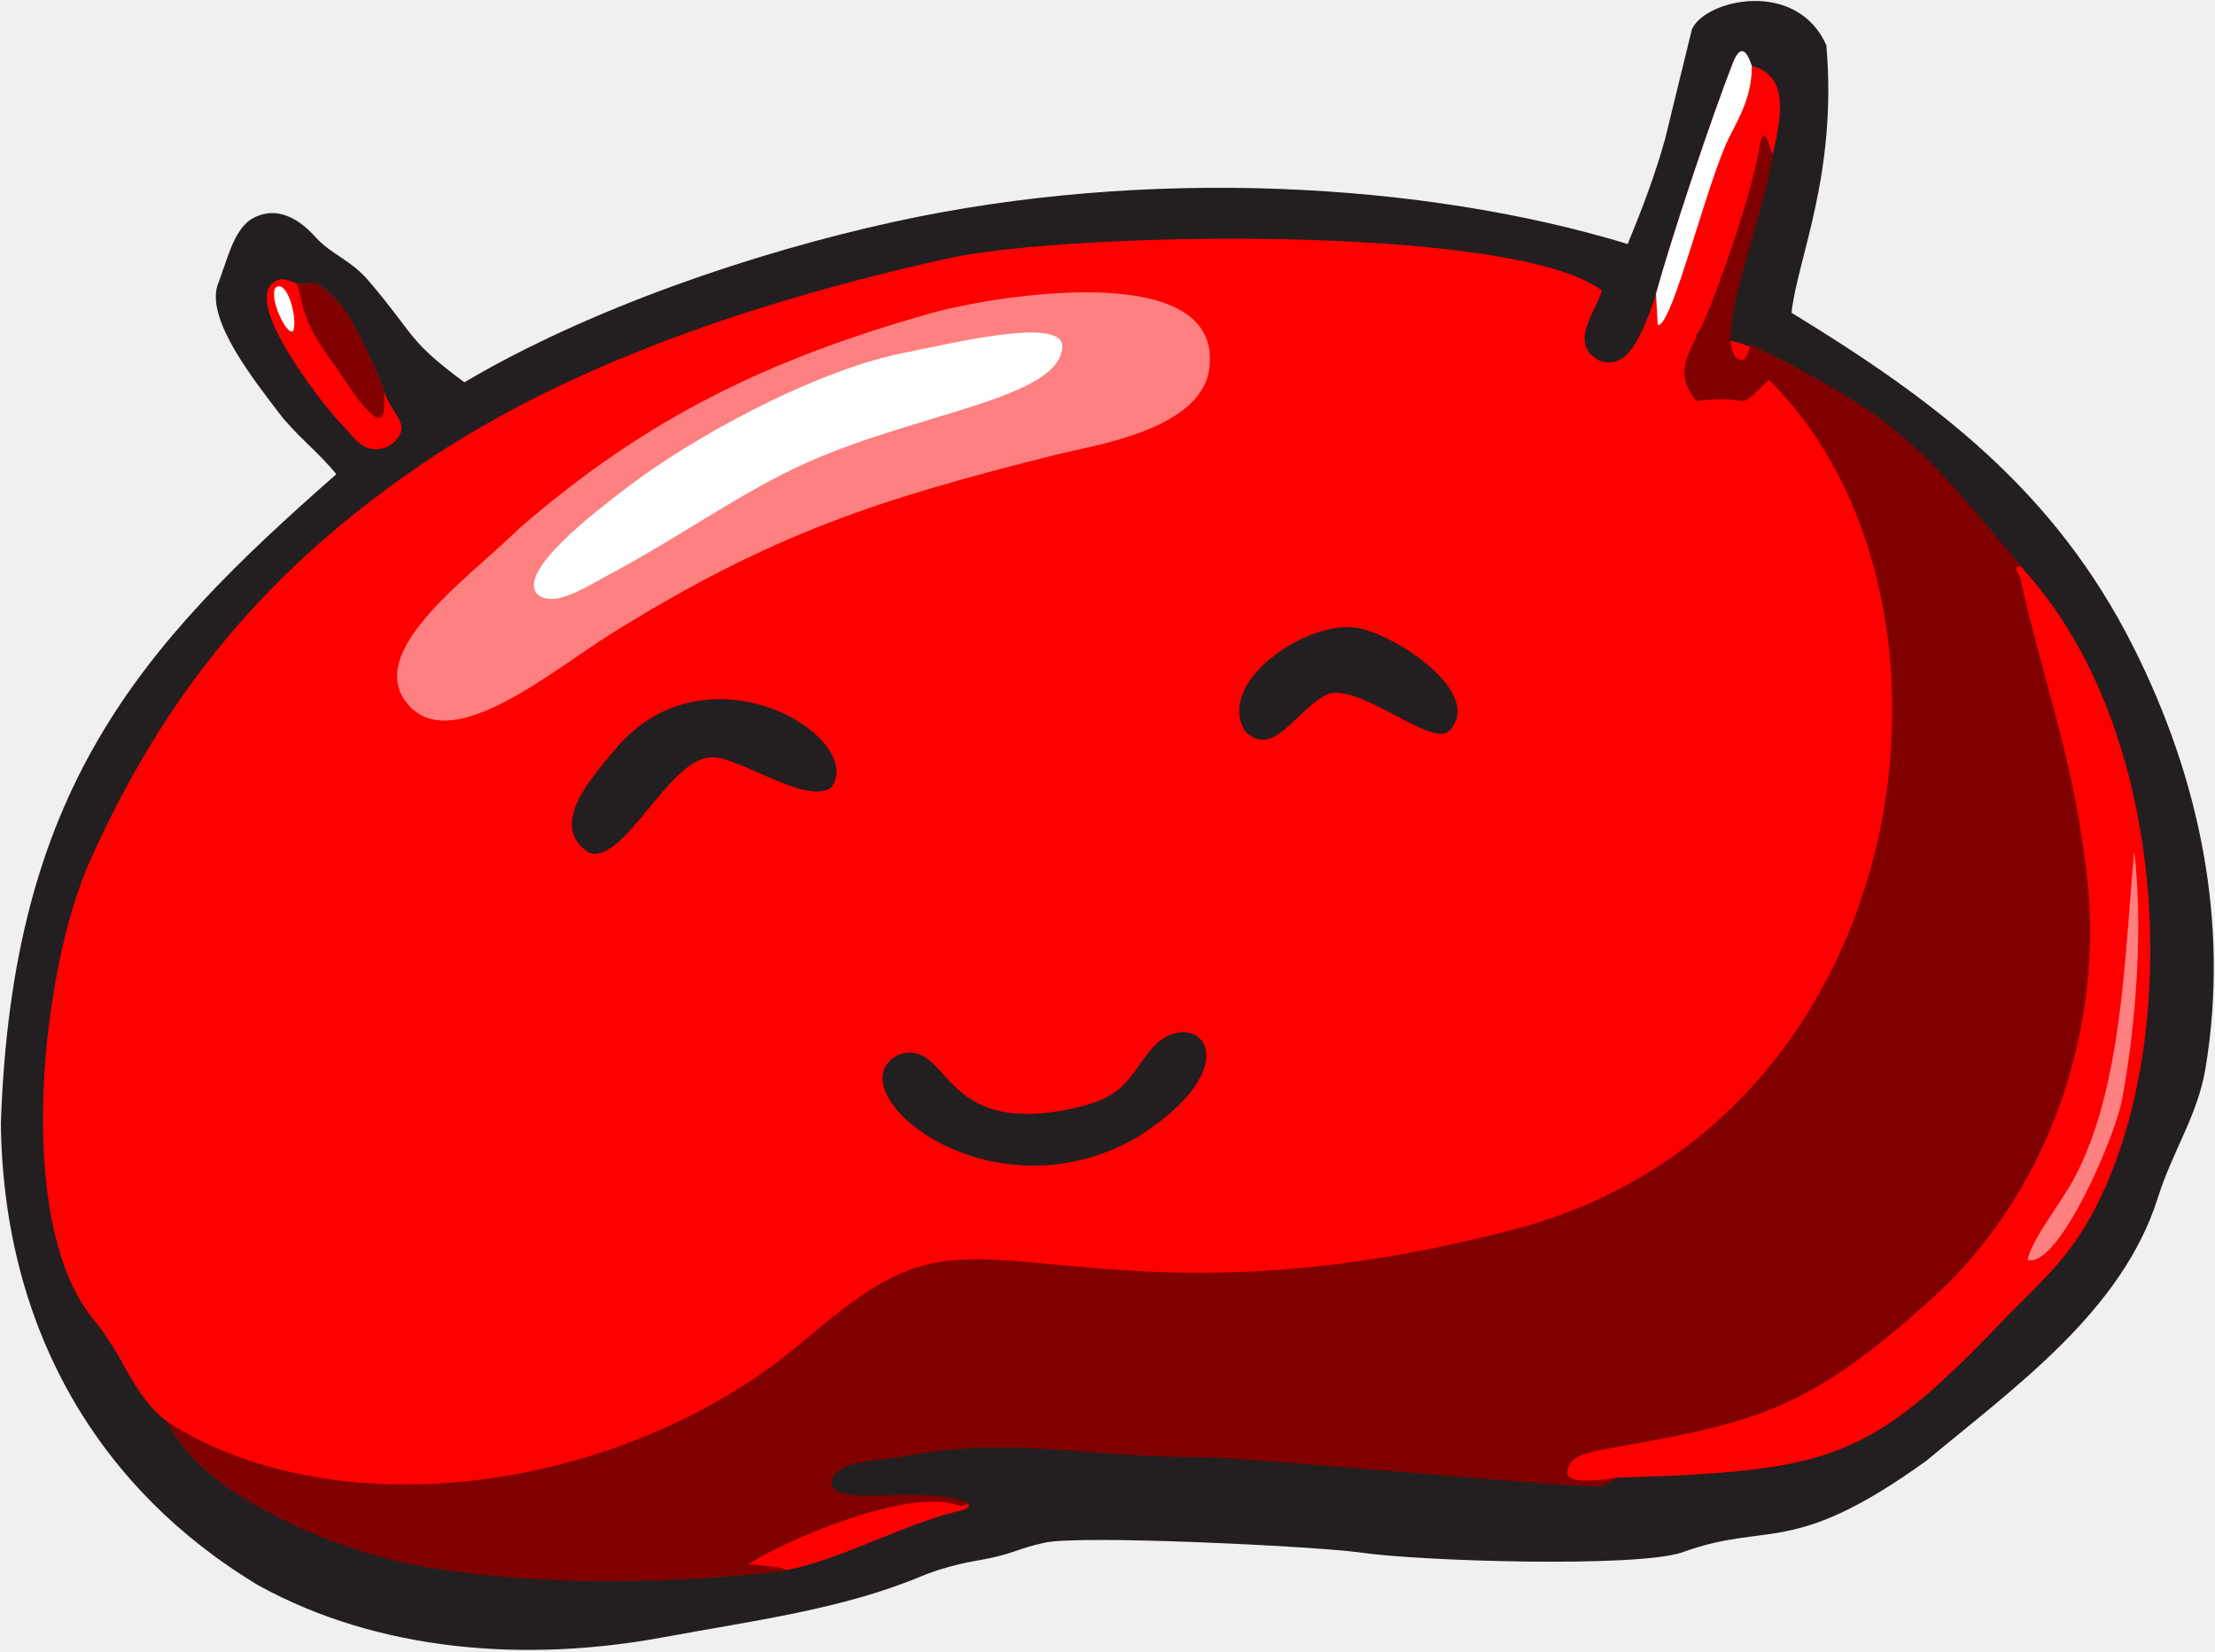
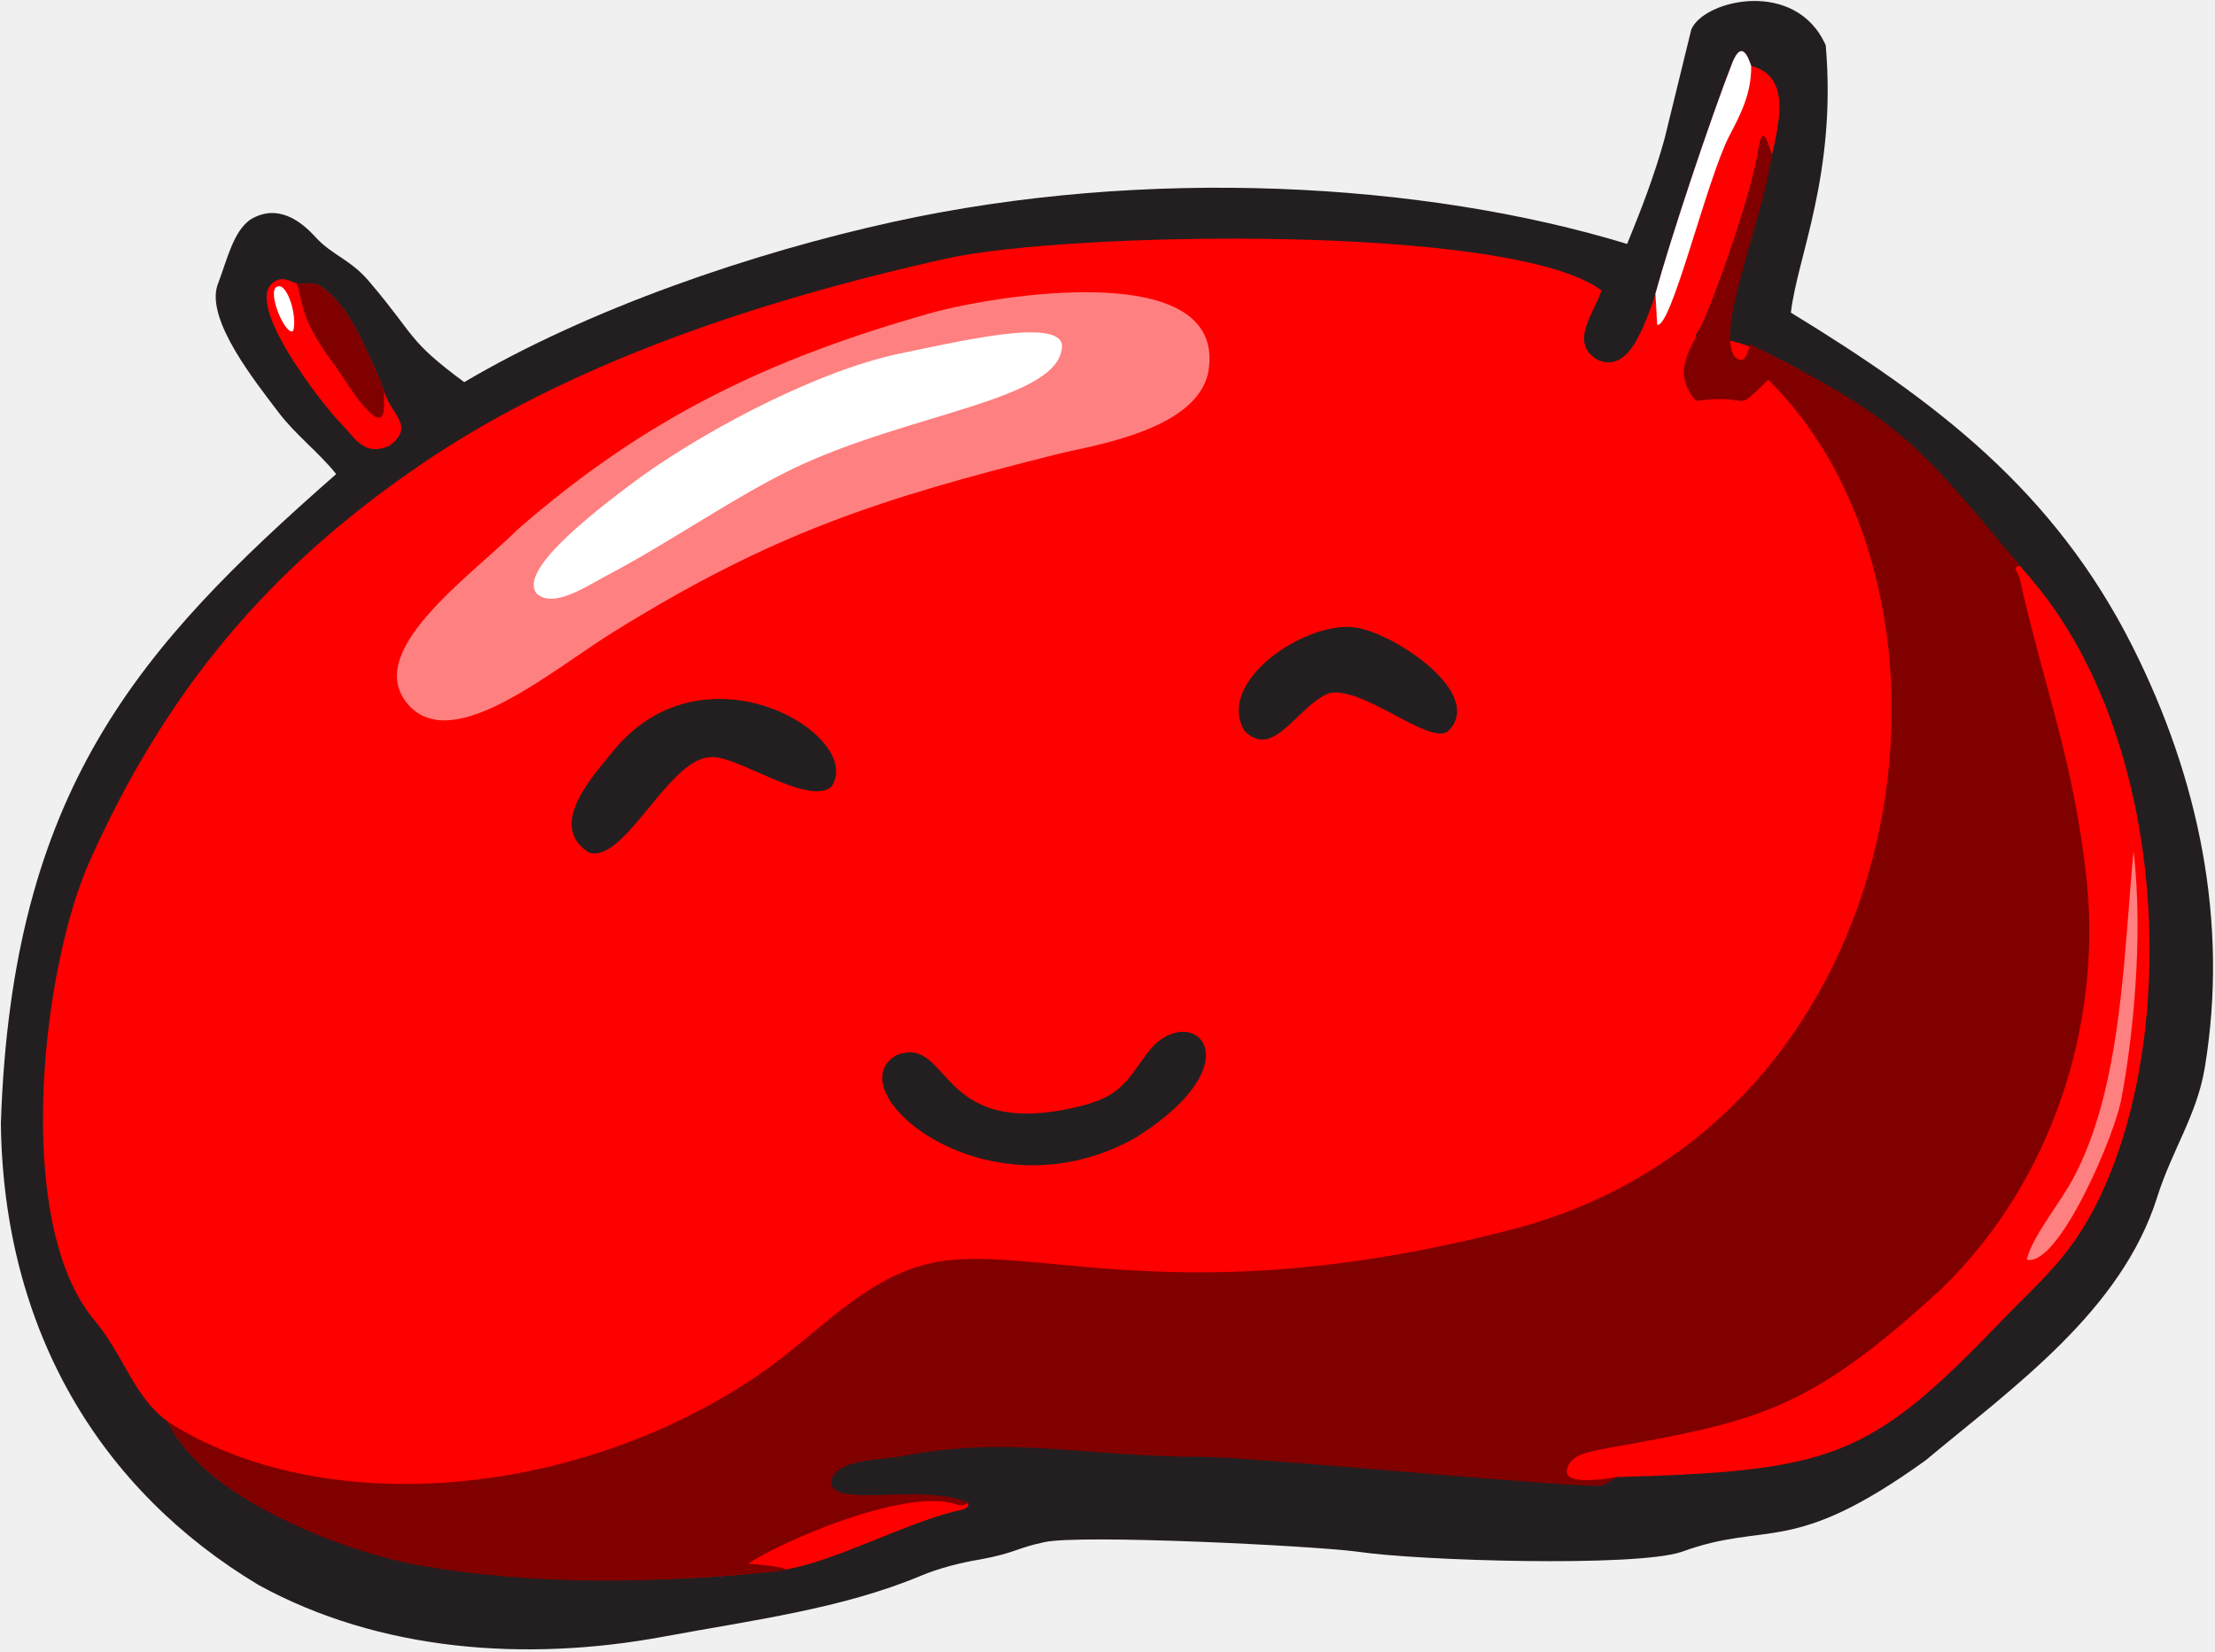
- <svg xmlns="http://www.w3.org/2000/svg" viewBox="0 0 970.667 724">
+ <svg xmlns="http://www.w3.org/2000/svg" viewBox="0 0 971 724" width="971" height="724">
  <g transform="matrix(.1333333 0 0 -.1333333 0 724)">
    <path d="m1526.27 4173.25c-188.55 139.58-156.98 148.05-311.01 329.25-62.4 75-123 87.11-179.26 149.13-45.09 49.71-123.34 111.51-213.516 55.84-56.613-40.85-74.804-129.95-107.941-216.46-36.367-115.59 124.875-316.18 201.762-417.84 55.144-72.92 133.805-132.62 189.035-202.2-648.926-569.43-1066.488-1036.74-1102.477-2135.86 8.711-684.09 329.434-1206.442 846.52-1517.09 398.777-219.258 881.077-253.852 1331.727-170.36 295.53 54.754 587.37 91.785 846.55 200.32 57.36 24.024 131.05 43.461 194.57 53.512 117.72 21.817 116.18 36.738 212.12 57.137 116.55 25.832 879.07-11.574 1029.3-31.52 199.65-29.972 911.6-51.371 1064.23-.855 287.16 105.144 358.03-19.25 803.16 301.336 292.01 243.488 643.86 492.32 761.25 865.18 48.59 154.37 130.83 270.43 156.51 425.38 79.73 480.85-20.57 954.08-236.78 1384.39-258.94 515.32-648.71 808.94-1123.85 1099.31 19.92 179.75 151.05 455.31 114.5 879.19-98.38 221.47-401.13 149.61-442.04 51.95-29.23-119.54-58.47-239.07-87.7-358.61-32.42-118.02-77.24-234.96-123.23-346.56-668.4 203.84-1581.62 255.09-2413.53 72.5-459.94-100.96-1000.21-284.98-1409.9-527.07" fill="#231f20" />
    <path d="m1264.33 4139.61c-17.75 50.48-64.22 151.85-92.54 205.18-40.61 78.65-96.21 136.6-131.34 150.78-20.77 8.4-36.85-6.34-72.434 4.94-26.758 11.99-51.848 20.87-78.243-7.2-77.14-90.88 207.327-436.67 230.067-454.38 50.25-53.54 77.7-109.82 159.72-75.32 87.39 65.25 6.65 102.02-15.23 176zm4172.93 304.49c-43.03-116.21-86.84-234.9-181.53-199.1-100.37 55.93-14.93 152.45 9.58 229.93-294.98 221.43-1758.65 192.52-2150.39 105.48-635.87-141.27-1250.67-351.47-1726.44-674.76-504.71-342.96-843.57-747.78-1093.562-1307.56-156.02-349.37-251.352-1169.84 6.418-1498.6 109.387-127.9 133.531-258.209 250.527-344.861 125.875-255.887 548.497-407.066 798.567-459.172 241.69-63.039 790.88-85.039 1226.75-27.883 164.55 25.821 389.59 149.461 564.48 192.899 43.29 7.16 43.75 17.082 41.45 27.925-140.59 36.192-432.41-18.543-458.86 54.942-24.67 72.406 144.58 100.609 222.31 115.269 357.69 67.457 601.49-9.886 1010.01-10.75 204.23.586 1231.36-98.562 1291.82-94.847 33.05.074 40.31 17.644 69.66 19.562 702.32 20.563 827.13 59.336 1258.39 509.336 140.32 146.43 245.68 222.38 345.83 451.48 245.14 560.74 192.04 1495.52-255.22 2005.41-225.72 269.7-728.68 787.57-1093.55 786.01 2.35 4.74 17.54 27.03 19.77 31.87 52.44 113.89 164.64 434.19 187.4 576.68 14.51 90.84 27.05 37.67 45.24-13.11 26.93 118.33 59.11 259.99-68.31 293.01-7.11 19.47-28.84 91.67-61.55 11.65-77.71-199.71-212.86-607.31-258.79-780.81" fill="#f00" />
    <path d="m3736.46 1690.27c410.25 260.85 168.95 458.84 34.46 274.78-71.74-98.2-91.3-142.81-229.55-175.41-465.99-109.64-412.55 236.48-592.18 171.32-209.07-115.67 296.11-550.48 787.27-270.69zm-1801.05 936.55c114.99-41.24 260.23 303.45 396.1 312.64 81.52 15.06 324.4-163.45 401.86-96.72 113.29 164.94-411.88 485.79-713.33 121.89-77.58-93.66-219.86-249.75-84.63-337.81zm2155.19 401.08c96.21-100.68 173.63 80.37 278.68 122.21 108.3 26.73 330.41-171.92 391.21-125.31 126.21 121.88-176.23 323.8-305.12 341.75-158.85 23.5-458.81-175.45-364.77-338.65" fill="#231f20" />
    <path d="m6663.76 1288c103.56-29.45 295.83 421.09 312.36 536.34 34.19 182.73 72.53 518.73 38.59 806.42-32.62-338.89-37.51-775.99-198.23-1075.66-45.31-84.49-136.13-194-152.72-267.1zm-3604.15 3112.23c-529.2-149.44-933.36-341.99-1354.35-708.55-168.76-166.23-524.45-412.57-355.91-586.8 149.9-149.77 465.2 121.32 668.79 247.64 522.07 323.91 871.91 437.59 1463.75 585.4 107.7 26.9 453.43 76.85 490.79 268.96 66.23 380.64-707.01 251.53-913.07 193.35" fill="#ff8080" />
    <path d="m551.863 754.629c116.16-244.399 548.817-418.039 810.307-469.527 406.81-74.11 812.3-58.997 1180.51-24.036 114.15 9.973-62.2 25.676-83.04 26.379 110 74.391 520.82 251.508 684.09 195.356 19.11-7.34 33.39-.18 39.38 5.597-151.65 66.805-446.91-21.066-450.11 67.836 8.47 75.172 158.62 71.145 236.35 85.801 357.69 67.461 579.38-2.289 987.91-3.152 161.88-.336 1256.91-106.621 1311.38-94.156 16.47 9.285 32.94 18.562 49.41 27.847-80.28-12.394-170.21-20.636-166.86 21.078 12.4 54.676 52.38 59.75 211.57 87.883 436.06 79.731 606.76 128.942 1021.94 511.605 366.84 356.69 523.9 872.48 476.28 1339.17-42.22 395.65-139.53 633.2-221.82 999.86-8.83 22.24-23.77 32.35 2.24 37.29-336.18 401.68-392.93 481.7-887.45 728.57-10.65-35.48-18.29-70.45-51.09-40.11-61.71 90.16 87.96 432.52 123.05 662.33-5.36 14.97-10.71 29.93-16.07 44.9-10.4 25.17-19.34 29.8-29.17-31.79-22.76-142.49-134.96-462.79-187.4-576.68-37.85-82.21-97.96-149.81-17.25-244.98 200.13 26.18 113.64-49.78 237.6 69.45 722.57-712.58 496.86-2420.58-812.66-2786.26-1118.07-297.56-1609.31-45.05-1942.32-119.22-220.04-49.01-376.48-238.5-561.05-364.756-602.87-412.469-1438.53-480.848-1945.727-156.285zm423.352 3743.871c25.685-71.01 6.055-98.54 101.975-237.95 51.49-66.65 98.84-158.86 154.47-199.96 41.57-21.64 28.25 48.86 31.86 81.32-18.32 51.21-63.83 150.35-91.73 202.88-40.61 78.65-96.21 136.6-131.34 150.78-19.32 7.81-34.57-4.39-65.235 2.93" fill="#800000" />
    <path d="m5442.72 4464.28 5.83-102.56c46.79-11.97 162.84 479.03 237.74 622.65 34.41 65.99 72.34 136.26 71.31 228.89-7.11 19.47-28.84 91.67-61.55 11.65-74.84-192.34-202.94-577.46-253.33-760.63zm-3676.72-987.68c55.5-47.34 161.58 25.16 228.24 60.33 218.2 115.15 413.51 255.29 616.37 353.27 383.58 183.76 882.54 224.33 881.06 405.2-11.8 91.74-351.45 8.38-536.16-28.59-292.18-62.53-682.3-277.4-889.17-435.24-120.06-91.27-366.96-281.16-300.34-354.97zm-861.285 1006.31c-20.184-33.19 37.445-159.7 59.176-140.93 15.793 47.9-23.512 175.68-59.176 140.93" fill="#fff" />
  </g>
</svg>
